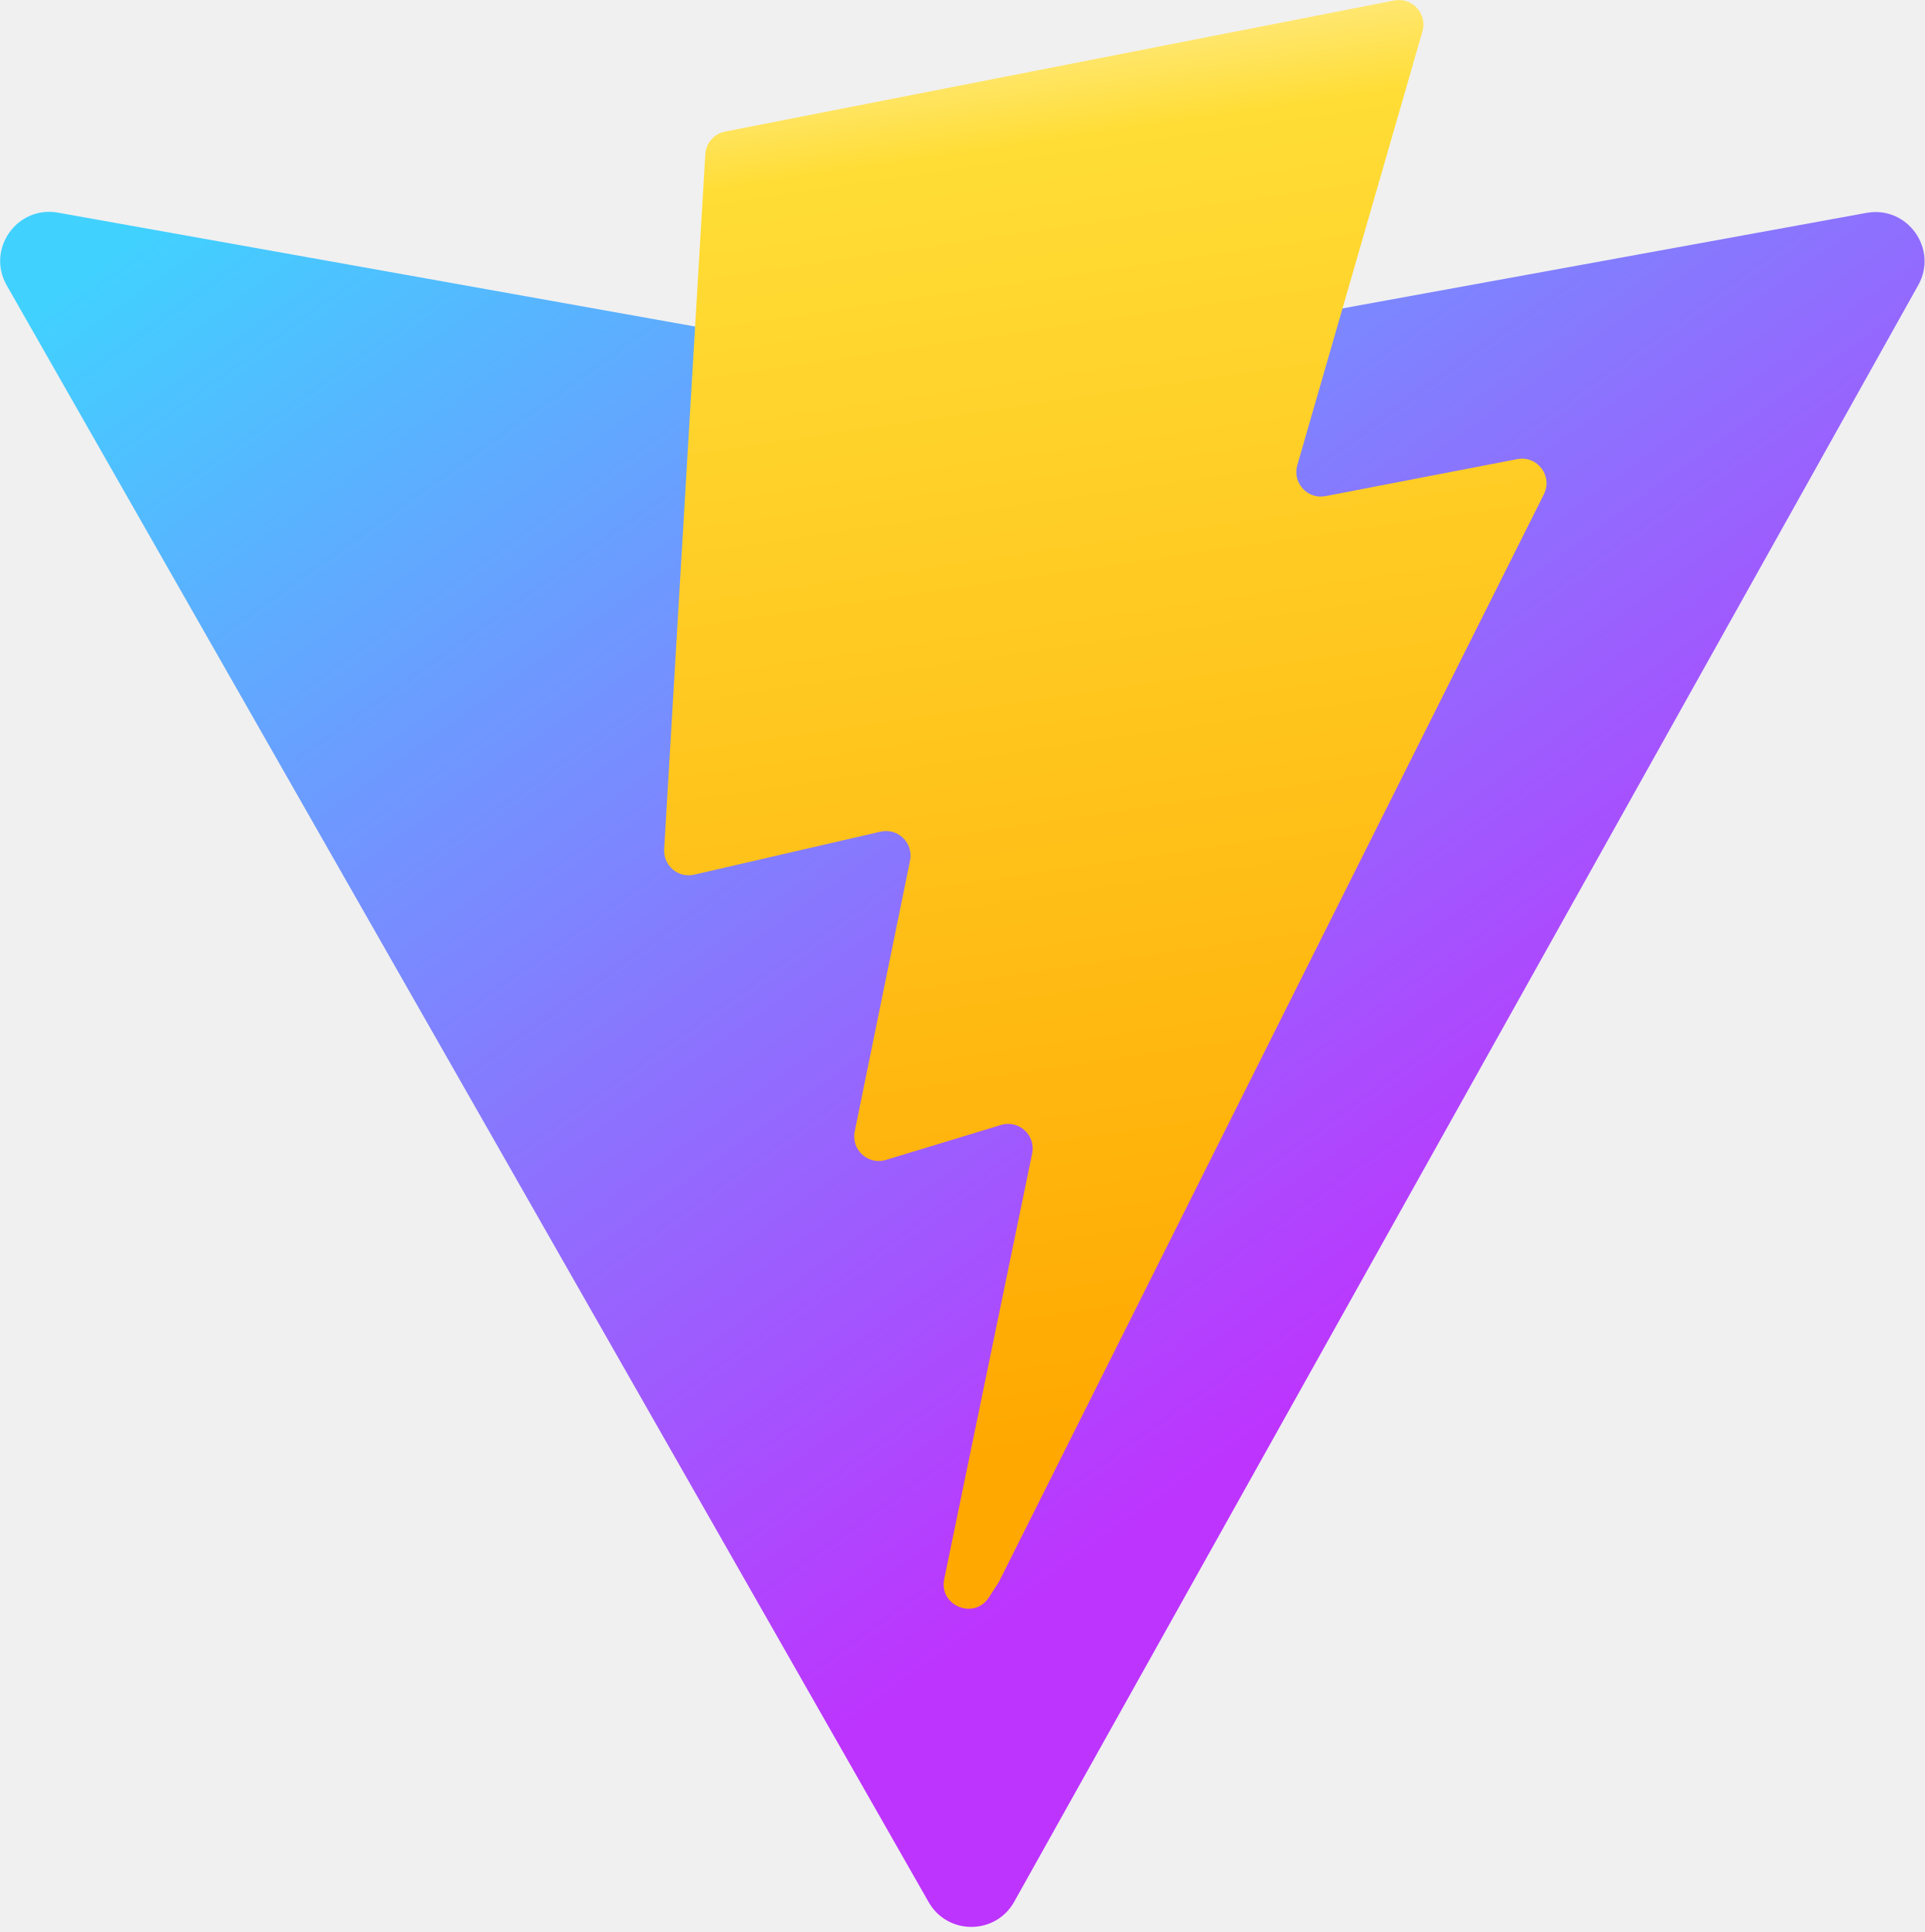
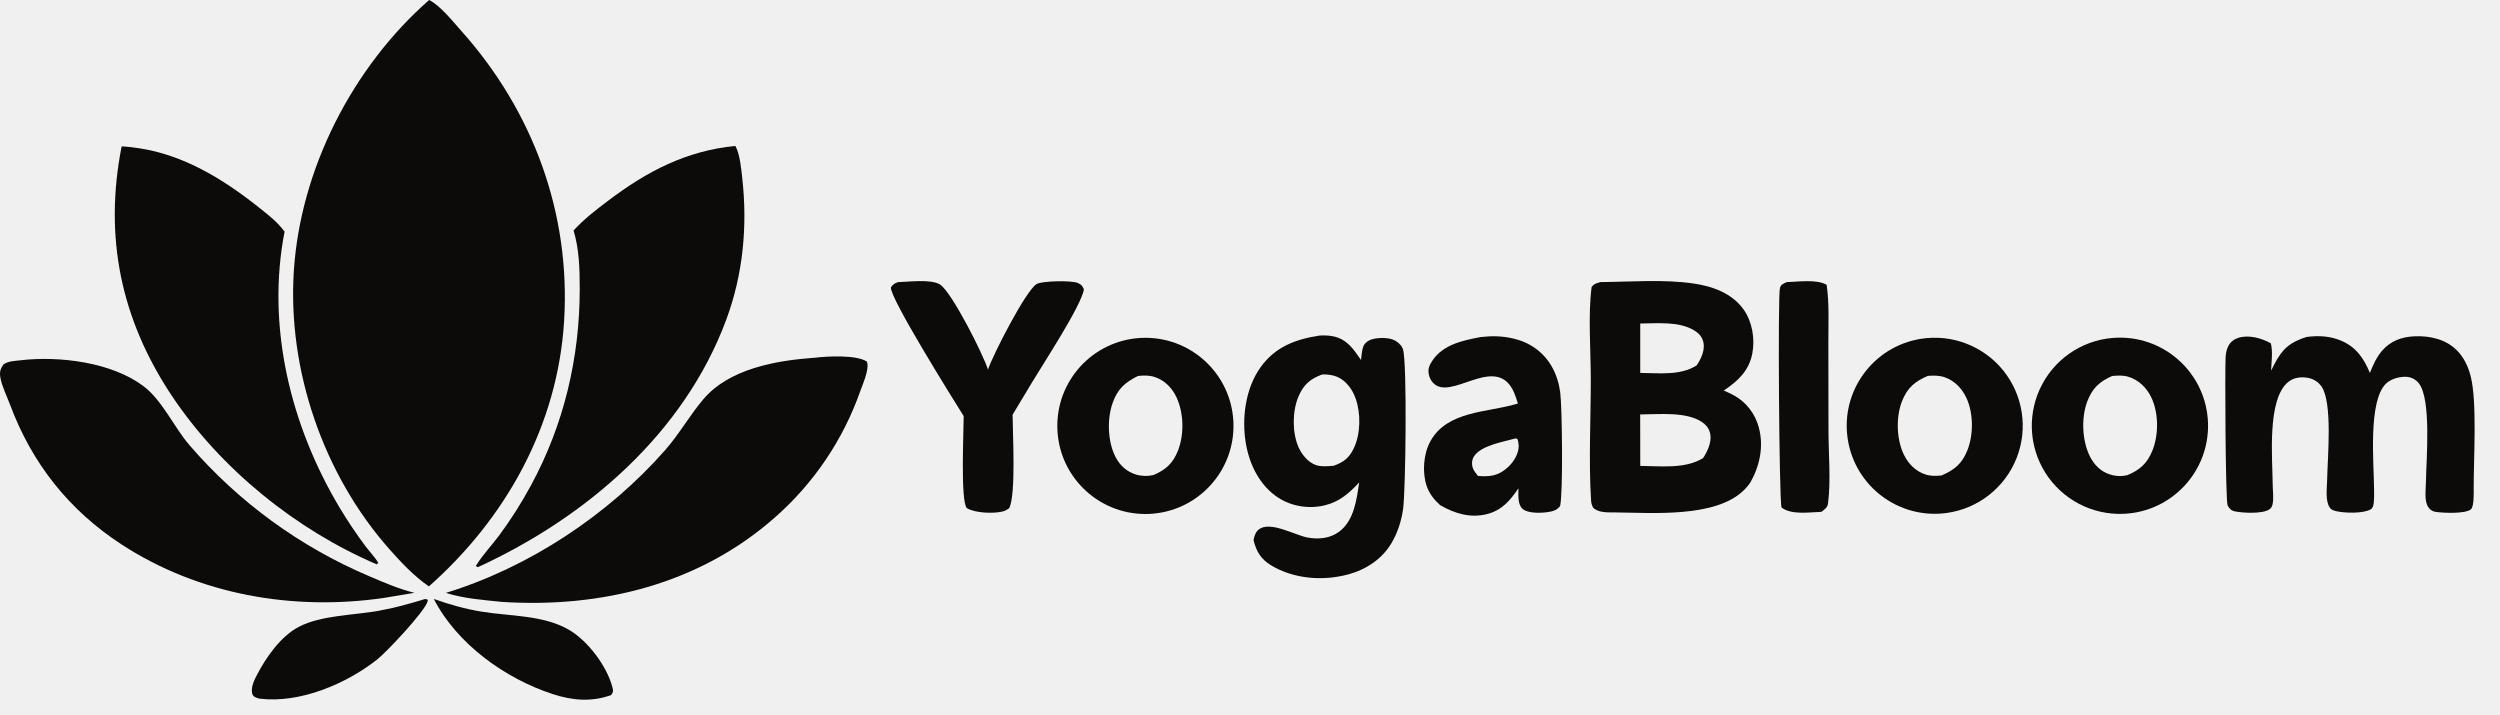
- <svg xmlns="http://www.w3.org/2000/svg" aria-hidden="true" role="img" class="iconify iconify--logos" width="31.88" height="32" preserveAspectRatio="xMidYMid meet" viewBox="0 0 256 257">
+ <svg xmlns="http://www.w3.org/2000/svg" width="84" height="24" viewBox="0 0 84 24" fill="none">
+   <g clip-path="url(#clip0_16213_28)">
+     <path d="M14.419 0C14.792 0.185 15.212 0.718 15.494 1.032C17.911 3.732 19.178 7.171 18.954 10.791C18.737 14.294 17.007 17.404 14.411 19.703C13.919 19.367 13.469 18.889 13.076 18.444C10.87 15.949 9.661 12.444 9.872 9.119C10.089 5.691 11.841 2.26 14.419 0Z" fill="#0D0B0A" />
+     <path d="M24.705 4.903C24.712 4.915 24.72 4.927 24.727 4.939C24.864 5.219 24.904 5.664 24.939 5.975C25.121 7.591 24.97 9.212 24.402 10.743C22.981 14.568 19.697 17.383 16.067 19.052C16.024 19.051 16.053 19.055 15.987 19.017C16.209 18.654 16.518 18.329 16.774 17.988C17.166 17.456 17.521 16.898 17.836 16.317C18.948 14.271 19.48 12.02 19.479 9.699C19.478 9.04 19.463 8.382 19.272 7.745C19.613 7.368 20.03 7.049 20.435 6.743C21.74 5.755 23.055 5.068 24.705 4.903Z" fill="#0D0B0A" />
+     <path d="M4.087 4.919C4.283 4.926 4.481 4.952 4.675 4.981C6.166 5.208 7.471 6.002 8.636 6.921C8.961 7.178 9.317 7.446 9.562 7.783C8.942 10.965 9.764 14.302 11.41 17.055C11.672 17.492 11.956 17.916 12.26 18.326C12.405 18.522 12.578 18.699 12.709 18.904L12.662 18.964C9.949 17.804 7.407 15.75 5.772 13.296C4.057 10.721 3.489 7.947 4.087 4.919Z" fill="#0D0B0A" />
+     <path d="M27.359 12.021C27.792 11.969 28.762 11.915 29.124 12.146C29.143 12.2 29.148 12.206 29.15 12.272C29.157 12.526 28.991 12.905 28.905 13.142C28.33 14.776 27.345 16.235 26.044 17.38C23.498 19.631 20.198 20.438 16.865 20.224C16.236 20.158 15.587 20.114 14.982 19.921C17.774 19.063 20.43 17.308 22.355 15.117C22.828 14.578 23.175 13.952 23.635 13.411C24.509 12.382 26.093 12.111 27.359 12.021Z" fill="#0D0B0A" />
+     <path d="M0.684 12.106C1.985 11.953 3.751 12.167 4.823 12.977C5.46 13.459 5.844 14.353 6.37 14.962C8.017 16.869 10.08 18.373 12.4 19.358C12.894 19.569 13.402 19.79 13.925 19.919L12.88 20.093C9.84 20.53 6.69 19.987 4.088 18.296C2.317 17.144 1.07 15.564 0.336 13.593C0.229 13.305 0.068 12.991 0.013 12.69C-0.02 12.514 0.009 12.398 0.111 12.249C0.275 12.129 0.488 12.13 0.684 12.106Z" fill="#0D0B0A" />
+     <path d="M53.779 9.478C54.792 9.47 55.898 9.379 56.898 9.525C57.542 9.619 58.196 9.85 58.587 10.402C58.875 10.809 58.97 11.379 58.88 11.864C58.771 12.458 58.395 12.802 57.919 13.122C58.033 13.17 58.145 13.224 58.255 13.282C58.676 13.51 58.974 13.904 59.097 14.365C59.266 14.995 59.131 15.644 58.817 16.203C58.746 16.31 58.664 16.404 58.571 16.492C57.609 17.404 55.5 17.228 54.257 17.217C54.018 17.215 53.704 17.235 53.526 17.054C53.483 16.963 53.464 16.903 53.459 16.801C53.377 15.466 53.451 14.081 53.451 12.742C53.45 11.794 53.355 10.558 53.479 9.642C53.575 9.522 53.635 9.523 53.779 9.478ZM57.173 14.173C56.637 13.823 55.733 13.924 55.11 13.925L55.113 15.654C55.803 15.659 56.609 15.765 57.221 15.394C57.365 15.182 57.51 14.867 57.468 14.602C57.438 14.41 57.333 14.277 57.173 14.173ZM56.918 11.098C56.406 10.79 55.688 10.867 55.112 10.87V12.53C55.73 12.535 56.466 12.627 57.005 12.278C57.151 12.07 57.291 11.771 57.236 11.509C57.196 11.316 57.082 11.196 56.918 11.098Z" fill="#0D0B0A" />
+     <path d="M44.332 11.276C44.486 11.263 44.642 11.271 44.794 11.3C45.257 11.393 45.483 11.735 45.731 12.098C45.745 11.971 45.755 11.834 45.785 11.71C45.816 11.58 45.886 11.501 46.003 11.438C46.19 11.339 46.592 11.332 46.788 11.405C46.931 11.458 47.09 11.582 47.139 11.732C47.285 12.175 47.229 16.51 47.144 17.103C47.089 17.494 46.967 17.879 46.77 18.221C46.453 18.774 45.912 19.134 45.304 19.299C44.448 19.53 43.474 19.456 42.71 18.996C42.369 18.791 42.209 18.527 42.119 18.146C42.148 18.009 42.182 17.875 42.3 17.786C42.682 17.497 43.51 17.982 43.934 18.061C44.3 18.129 44.695 18.092 44.999 17.862C45.5 17.484 45.583 16.785 45.669 16.209C45.333 16.567 45.014 16.856 44.519 16.977C43.983 17.109 43.395 17.018 42.934 16.713C42.327 16.31 41.988 15.62 41.864 14.919C41.713 14.065 41.845 13.044 42.362 12.33C42.855 11.649 43.534 11.398 44.332 11.276ZM44.423 12.583C44.023 12.733 43.803 12.918 43.632 13.316C43.421 13.805 43.415 14.514 43.621 15.005C43.73 15.263 43.948 15.536 44.222 15.629C44.404 15.689 44.623 15.663 44.809 15.65C45.138 15.533 45.325 15.394 45.481 15.075C45.721 14.584 45.729 13.893 45.546 13.381C45.44 13.083 45.229 12.79 44.931 12.662C44.779 12.596 44.587 12.575 44.423 12.583Z" fill="#0D0B0A" />
+     <path d="M77.5 11.322C77.892 11.27 78.279 11.288 78.649 11.441C79.16 11.653 79.426 12.039 79.629 12.531C79.732 12.271 79.847 12.009 80.03 11.794C80.321 11.452 80.701 11.316 81.141 11.299C81.649 11.28 82.168 11.396 82.541 11.761C82.785 12 82.935 12.321 83.017 12.65C83.235 13.526 83.113 15.408 83.116 16.398C83.116 16.549 83.135 17.028 83.017 17.118C82.815 17.27 82.101 17.236 81.85 17.201C81.703 17.18 81.613 17.101 81.552 16.968C81.459 16.764 81.509 16.398 81.512 16.172C81.522 15.438 81.702 13.409 81.268 12.873C81.168 12.751 81.027 12.674 80.867 12.662C80.633 12.646 80.336 12.727 80.166 12.893C79.564 13.483 79.763 15.581 79.768 16.406C79.77 16.572 79.776 16.755 79.755 16.92C79.746 16.993 79.721 17.077 79.654 17.115C79.397 17.262 78.772 17.241 78.49 17.174C78.342 17.14 78.279 17.09 78.227 16.947C78.139 16.71 78.188 16.358 78.192 16.108C78.206 15.372 78.38 13.543 78.006 12.991C77.893 12.826 77.726 12.725 77.529 12.693C77.306 12.656 77.073 12.686 76.891 12.829C76.159 13.407 76.359 15.432 76.362 16.269C76.363 16.471 76.404 16.758 76.357 16.946C76.338 17.025 76.315 17.073 76.248 17.117C76.013 17.271 75.375 17.238 75.093 17.183C74.975 17.159 74.899 17.087 74.848 16.98C74.776 16.827 74.755 12.426 74.781 11.99C74.789 11.869 74.814 11.739 74.87 11.63C74.941 11.49 75.061 11.399 75.208 11.351C75.556 11.239 75.991 11.363 76.299 11.534C76.373 11.809 76.32 12.169 76.308 12.456C76.344 12.383 76.381 12.31 76.418 12.238C76.69 11.713 76.945 11.498 77.5 11.322Z" fill="#0D0B0A" />
+     <path d="M71.168 11.345C72.789 11.312 74.135 12.588 74.189 14.209C74.242 15.829 72.983 17.191 71.364 17.264C70.298 17.313 69.289 16.784 68.721 15.881C68.154 14.978 68.117 13.839 68.624 12.9C69.13 11.961 70.102 11.367 71.168 11.345ZM70.968 12.633C70.533 12.827 70.296 13.049 70.127 13.503C69.926 14.047 69.959 14.807 70.217 15.327C70.356 15.606 70.572 15.834 70.873 15.934C71.079 16.003 71.272 16.014 71.483 15.964C71.9 15.79 72.149 15.567 72.321 15.139C72.535 14.603 72.534 13.886 72.287 13.36C72.132 13.031 71.858 12.761 71.505 12.657C71.333 12.606 71.145 12.617 70.968 12.633Z" fill="#0D0B0A" />
+     <path d="M38.352 11.353C39.983 11.28 41.366 12.541 41.442 14.172C41.519 15.803 40.258 17.188 38.627 17.267C36.993 17.345 35.605 16.083 35.529 14.448C35.453 12.814 36.718 11.427 38.352 11.353ZM38.812 12.672C38.623 12.607 38.429 12.609 38.233 12.634C37.796 12.85 37.546 13.074 37.38 13.552C37.191 14.092 37.219 14.864 37.491 15.372C37.639 15.649 37.864 15.852 38.168 15.944C38.353 16.001 38.564 16.007 38.752 15.962C39.169 15.789 39.413 15.565 39.581 15.138C39.793 14.596 39.777 13.88 39.531 13.351C39.387 13.041 39.14 12.784 38.812 12.672Z" fill="#0D0B0A" />
+     <path d="M64.534 11.386C65.585 11.216 66.646 11.624 67.313 12.453C67.979 13.283 68.148 14.406 67.756 15.396C67.363 16.385 66.47 17.087 65.416 17.235C63.811 17.459 62.325 16.349 62.083 14.746C61.841 13.144 62.934 11.645 64.534 11.386ZM64.775 12.63C64.337 12.817 64.085 13.029 63.907 13.483C63.7 14.015 63.72 14.752 63.966 15.269C64.115 15.581 64.367 15.838 64.701 15.944C64.868 15.998 65.058 15.997 65.231 15.976C65.668 15.791 65.922 15.585 66.104 15.13C66.314 14.602 66.311 13.873 66.066 13.358C65.92 13.051 65.673 12.793 65.349 12.678C65.166 12.613 64.967 12.614 64.775 12.63Z" fill="#0D0B0A" />
+     <path d="M49.75 11.325C50.12 11.281 50.477 11.288 50.842 11.373C51.396 11.501 51.86 11.823 52.142 12.32C52.294 12.586 52.381 12.878 52.423 13.18C52.487 13.647 52.524 16.599 52.418 17.006C52.329 17.119 52.239 17.16 52.1 17.19C51.864 17.24 51.345 17.271 51.153 17.093C50.986 16.939 51.02 16.616 51.019 16.408C50.741 16.818 50.462 17.149 49.957 17.275C49.393 17.415 48.87 17.251 48.385 16.971C48.178 16.78 48.021 16.585 47.931 16.314C47.782 15.858 47.83 15.242 48.063 14.822C48.63 13.802 49.965 13.863 50.941 13.576L51.002 13.557C50.962 13.435 50.924 13.311 50.874 13.193C50.322 11.919 48.944 13.311 48.278 12.961C48.144 12.89 48.047 12.747 48.013 12.601C47.967 12.408 48.019 12.283 48.125 12.122C48.483 11.576 49.153 11.439 49.75 11.325ZM50.936 14.728C50.531 14.84 49.769 14.963 49.527 15.331C49.449 15.451 49.442 15.609 49.493 15.741C49.529 15.834 49.6 15.916 49.662 15.993C50.081 16.021 50.344 15.99 50.665 15.699C50.859 15.522 51.038 15.237 51.028 14.963C51.026 14.895 51.007 14.825 50.991 14.759L50.936 14.728Z" fill="#0D0B0A" />
+     <path d="M33.196 12.421C33.341 11.96 34.472 9.75 34.833 9.542C35.02 9.435 36.019 9.418 36.22 9.51C36.349 9.569 36.362 9.604 36.421 9.724C36.318 10.296 35.054 12.216 34.68 12.842L34.023 13.934C34.026 14.591 34.141 16.595 33.912 17.071C33.832 17.132 33.775 17.166 33.675 17.189C33.366 17.262 32.752 17.24 32.48 17.069C32.27 16.792 32.38 14.491 32.38 13.982C32.045 13.445 29.878 9.985 29.935 9.654C30.006 9.552 30.052 9.526 30.168 9.48C30.534 9.469 31.277 9.372 31.58 9.556C31.972 9.794 33.05 11.935 33.196 12.421Z" fill="#0D0B0A" />
+     <path d="M60.033 9.479C60.416 9.469 61.044 9.373 61.375 9.571C61.468 10.203 61.431 10.871 61.433 11.508L61.437 14.459C61.437 15.229 61.521 16.156 61.422 16.912C61.402 17.062 61.309 17.111 61.2 17.198C60.801 17.211 60.187 17.31 59.858 17.05C59.78 16.755 59.731 9.945 59.806 9.676C59.842 9.548 59.925 9.534 60.033 9.479Z" fill="#0D0B0A" />
+     <path d="M14.576 20.125C15.105 20.313 15.637 20.463 16.192 20.553C17.148 20.708 18.258 20.663 19.117 21.161C19.751 21.529 20.401 22.39 20.58 23.104C20.613 23.235 20.603 23.246 20.536 23.354C19.872 23.593 19.228 23.537 18.567 23.32C16.976 22.8 15.355 21.64 14.576 20.125Z" fill="#0D0B0A" />
+     <path d="M14.277 20.128C14.31 20.125 14.342 20.143 14.375 20.152C14.373 20.167 14.373 20.183 14.37 20.198C14.288 20.537 12.979 21.917 12.676 22.156C11.631 22.982 10.079 23.637 8.731 23.476C8.695 23.468 8.645 23.458 8.612 23.443C8.539 23.409 8.494 23.383 8.474 23.304C8.423 23.093 8.543 22.849 8.639 22.666C8.948 22.075 9.432 21.382 10.037 21.063C10.784 20.671 11.887 20.672 12.717 20.524C13.249 20.43 13.761 20.286 14.277 20.128Z" fill="#0D0B0A" />
+   </g>
  <defs>
-     <linearGradient id="IconifyId1813088fe1fbc01fb466" x1="-.828%" x2="57.636%" y1="7.652%" y2="78.411%">
-       <stop offset="0%" stop-color="#41D1FF" />
-       <stop offset="100%" stop-color="#BD34FE" />
-     </linearGradient>
-     <linearGradient id="IconifyId1813088fe1fbc01fb467" x1="43.376%" x2="50.316%" y1="2.242%" y2="89.03%">
-       <stop offset="0%" stop-color="#FFEA83" />
-       <stop offset="8.333%" stop-color="#FFDD35" />
-       <stop offset="100%" stop-color="#FFA800" />
-     </linearGradient>
+     <clipPath id="clip0_16213_28">
+       <rect width="83.147" height="23.51" fill="white" />
+     </clipPath>
  </defs>
-   <path fill="url(#IconifyId1813088fe1fbc01fb466)" d="M255.153 37.938L134.897 252.976c-2.483 4.44-8.862 4.466-11.382.048L.875 37.958c-2.746-4.814 1.371-10.646 6.827-9.67l120.385 21.517a6.537 6.537 0 0 0 2.322-.004l117.867-21.483c5.438-.991 9.574 4.796 6.877 9.62Z" />
-   <path fill="url(#IconifyId1813088fe1fbc01fb467)" d="M185.432.063L96.44 17.501a3.268 3.268 0 0 0-2.634 3.014l-5.474 92.456a3.268 3.268 0 0 0 3.997 3.378l24.777-5.718c2.318-.535 4.413 1.507 3.936 3.838l-7.361 36.047c-.495 2.426 1.782 4.5 4.151 3.78l15.304-4.649c2.372-.72 4.652 1.36 4.15 3.788l-11.698 56.621c-.732 3.542 3.979 5.473 5.943 2.437l1.313-2.028l72.516-144.72c1.215-2.423-.88-5.186-3.54-4.672l-25.505 4.922c-2.396.462-4.435-1.77-3.759-4.114l16.646-57.705c.677-2.35-1.37-4.583-3.769-4.113Z" />
</svg>
